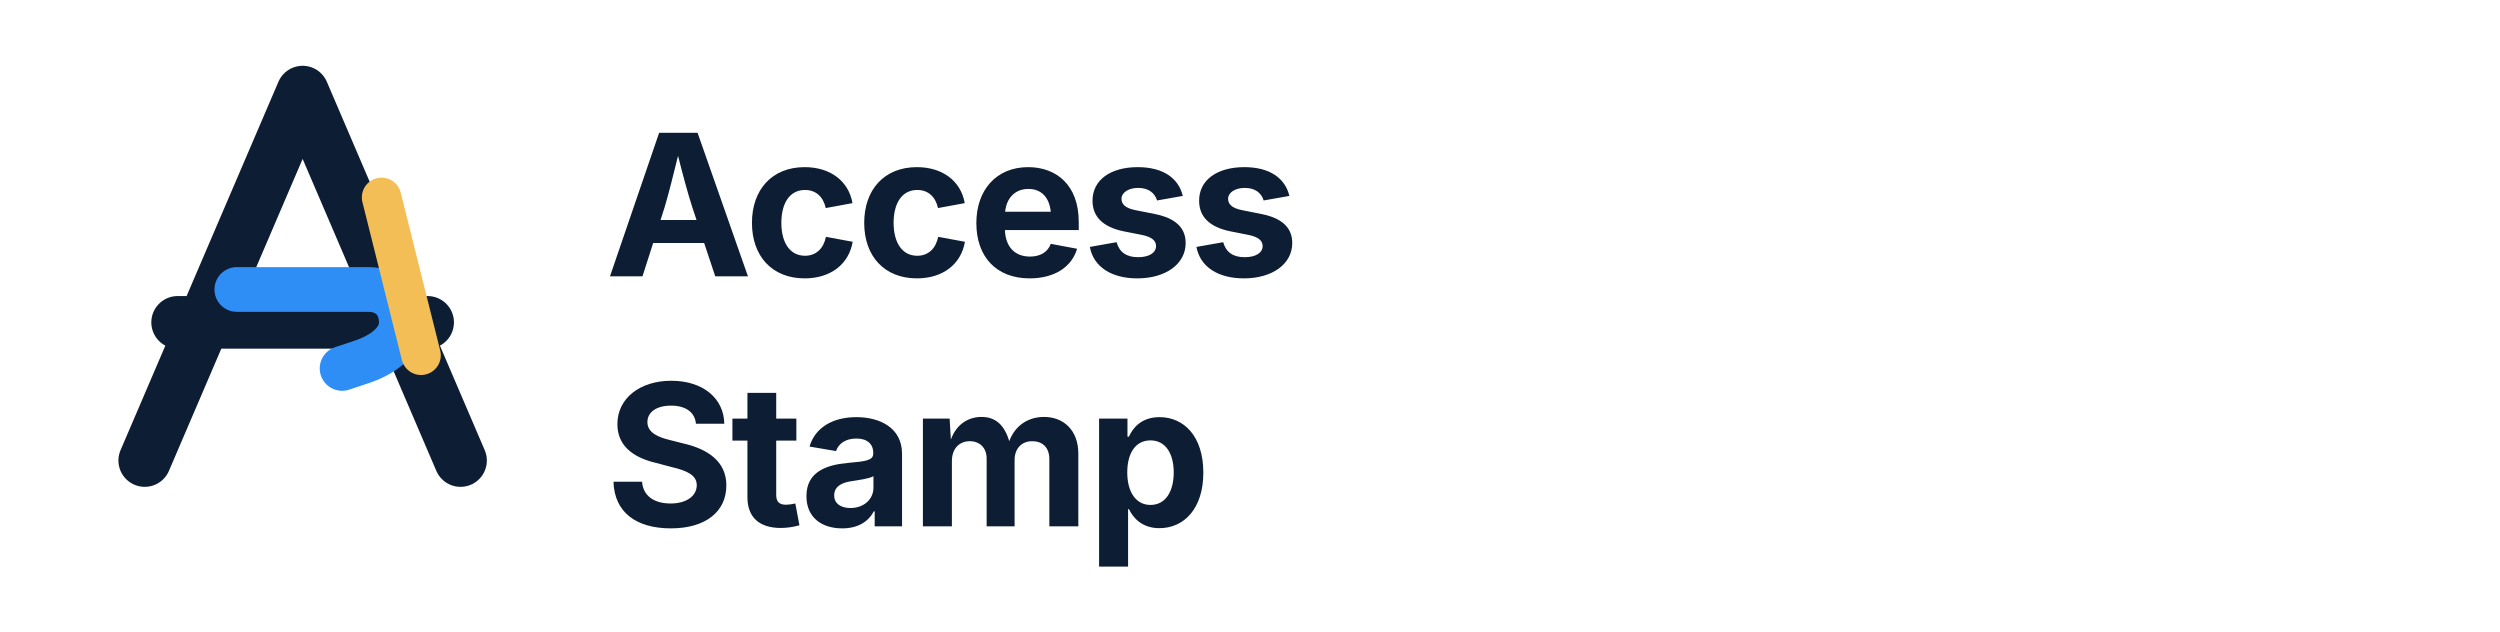
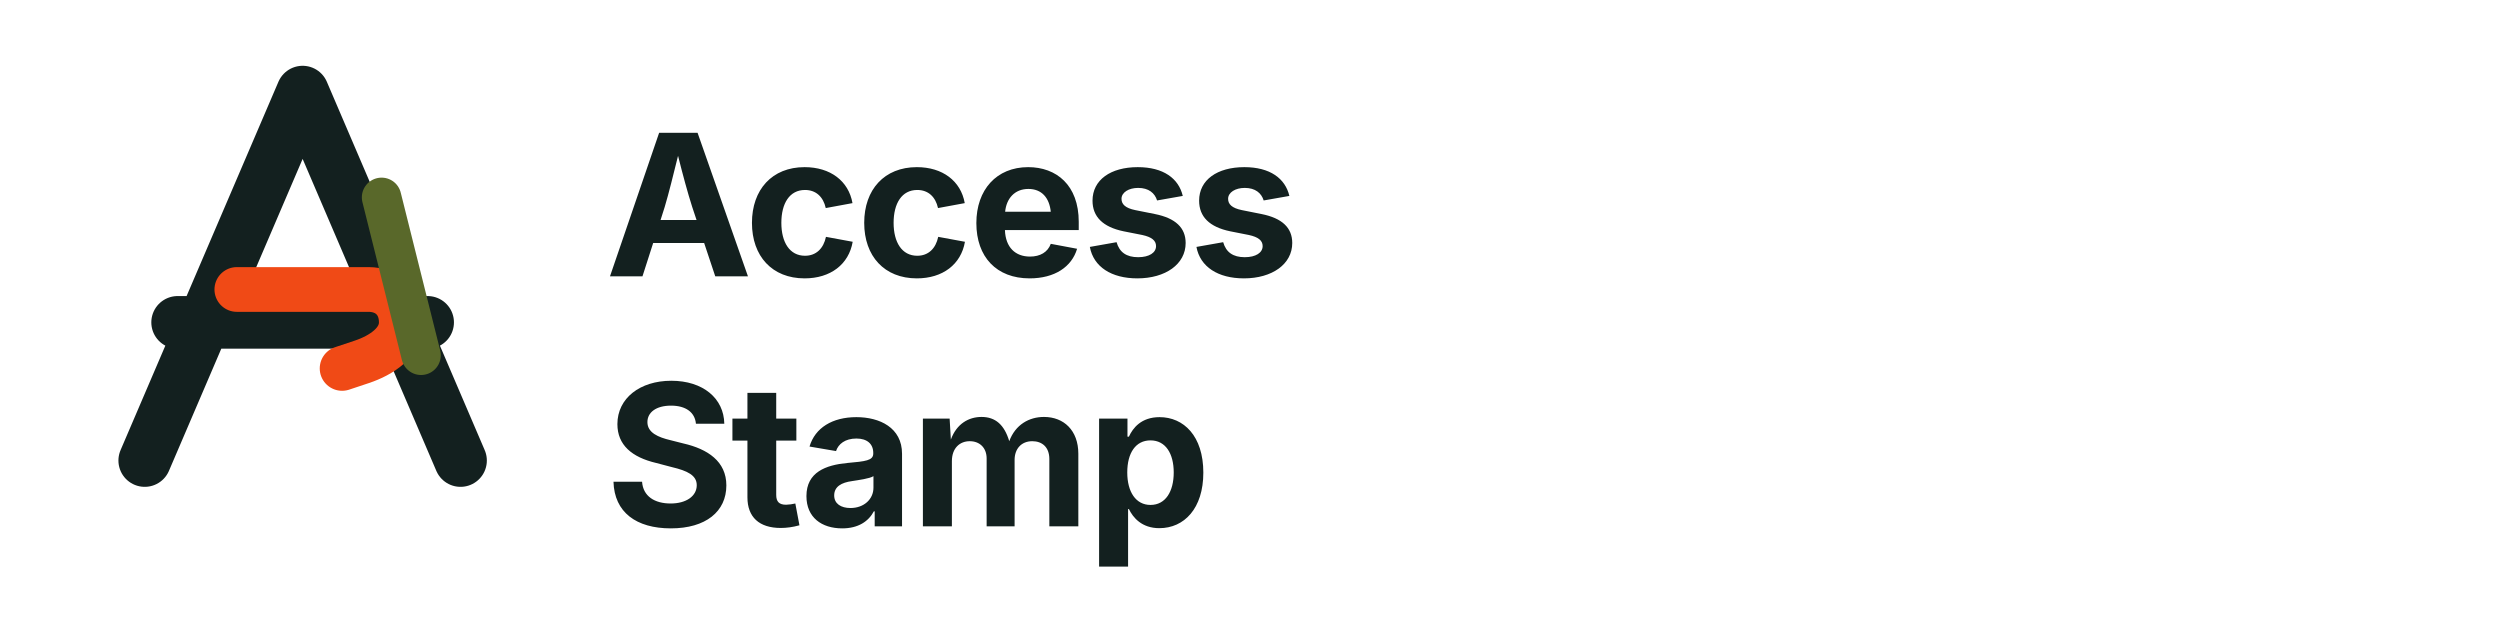
<svg xmlns="http://www.w3.org/2000/svg" width="190" height="48" viewBox="0 0 190 48" fill="none">
  <g aria-hidden="true">
-     <path d="M23 7 L11 35 M23 7 L35 35 M13.5 24.5 H32.5" stroke="#0c1d34" stroke-width="4" stroke-linecap="round" stroke-linejoin="round" />
-     <path d="M18 22 H28 C29.5 22 30.5 23 30.5 24.5 C30.5 26 29 27 27.5 27.5 L26 28" stroke="#2f8ef5" stroke-width="3.4" stroke-linecap="round" stroke-linejoin="round" fill="none" />
-     <path d="M29 15 L32 27" stroke="#f3be55" stroke-width="3" stroke-linecap="round" />
+     <path d="M23 7 L11 35 M23 7 L35 35 M13.5 24.5 H32.5" stroke="#13201F" stroke-width="4" stroke-linecap="round" stroke-linejoin="round" />
+     <path d="M18 22 H28 C29.5 22 30.5 23 30.5 24.5 C30.5 26 29 27 27.5 27.5 L26 28" stroke="#F04A16" stroke-width="3.4" stroke-linecap="round" stroke-linejoin="round" fill="none" />
+     <path d="M29 15 L32 27" stroke="#59682A" stroke-width="3" stroke-linecap="round" />
  </g>
-   <text x="46" y="21" font-family="system-ui, -apple-system, BlinkMacSystemFont, 'Segoe UI', sans-serif" font-size="15" font-weight="700" letter-spacing="-0.02em" fill="#0c1d34">
+   <text x="46" y="21" font-family="system-ui, -apple-system, BlinkMacSystemFont, 'Segoe UI', sans-serif" font-size="15" font-weight="700" letter-spacing="-0.02em" fill="#13201F">
    Access
  </text>
-   <text x="46" y="40" font-family="system-ui, -apple-system, BlinkMacSystemFont, 'Segoe UI', sans-serif" font-size="15" font-weight="700" letter-spacing="-0.02em" fill="#0c1d34">
+   <text x="46" y="40" font-family="system-ui, -apple-system, BlinkMacSystemFont, 'Segoe UI', sans-serif" font-size="15" font-weight="700" letter-spacing="-0.02em" fill="#13201F">
    Stamp
  </text>
</svg>
